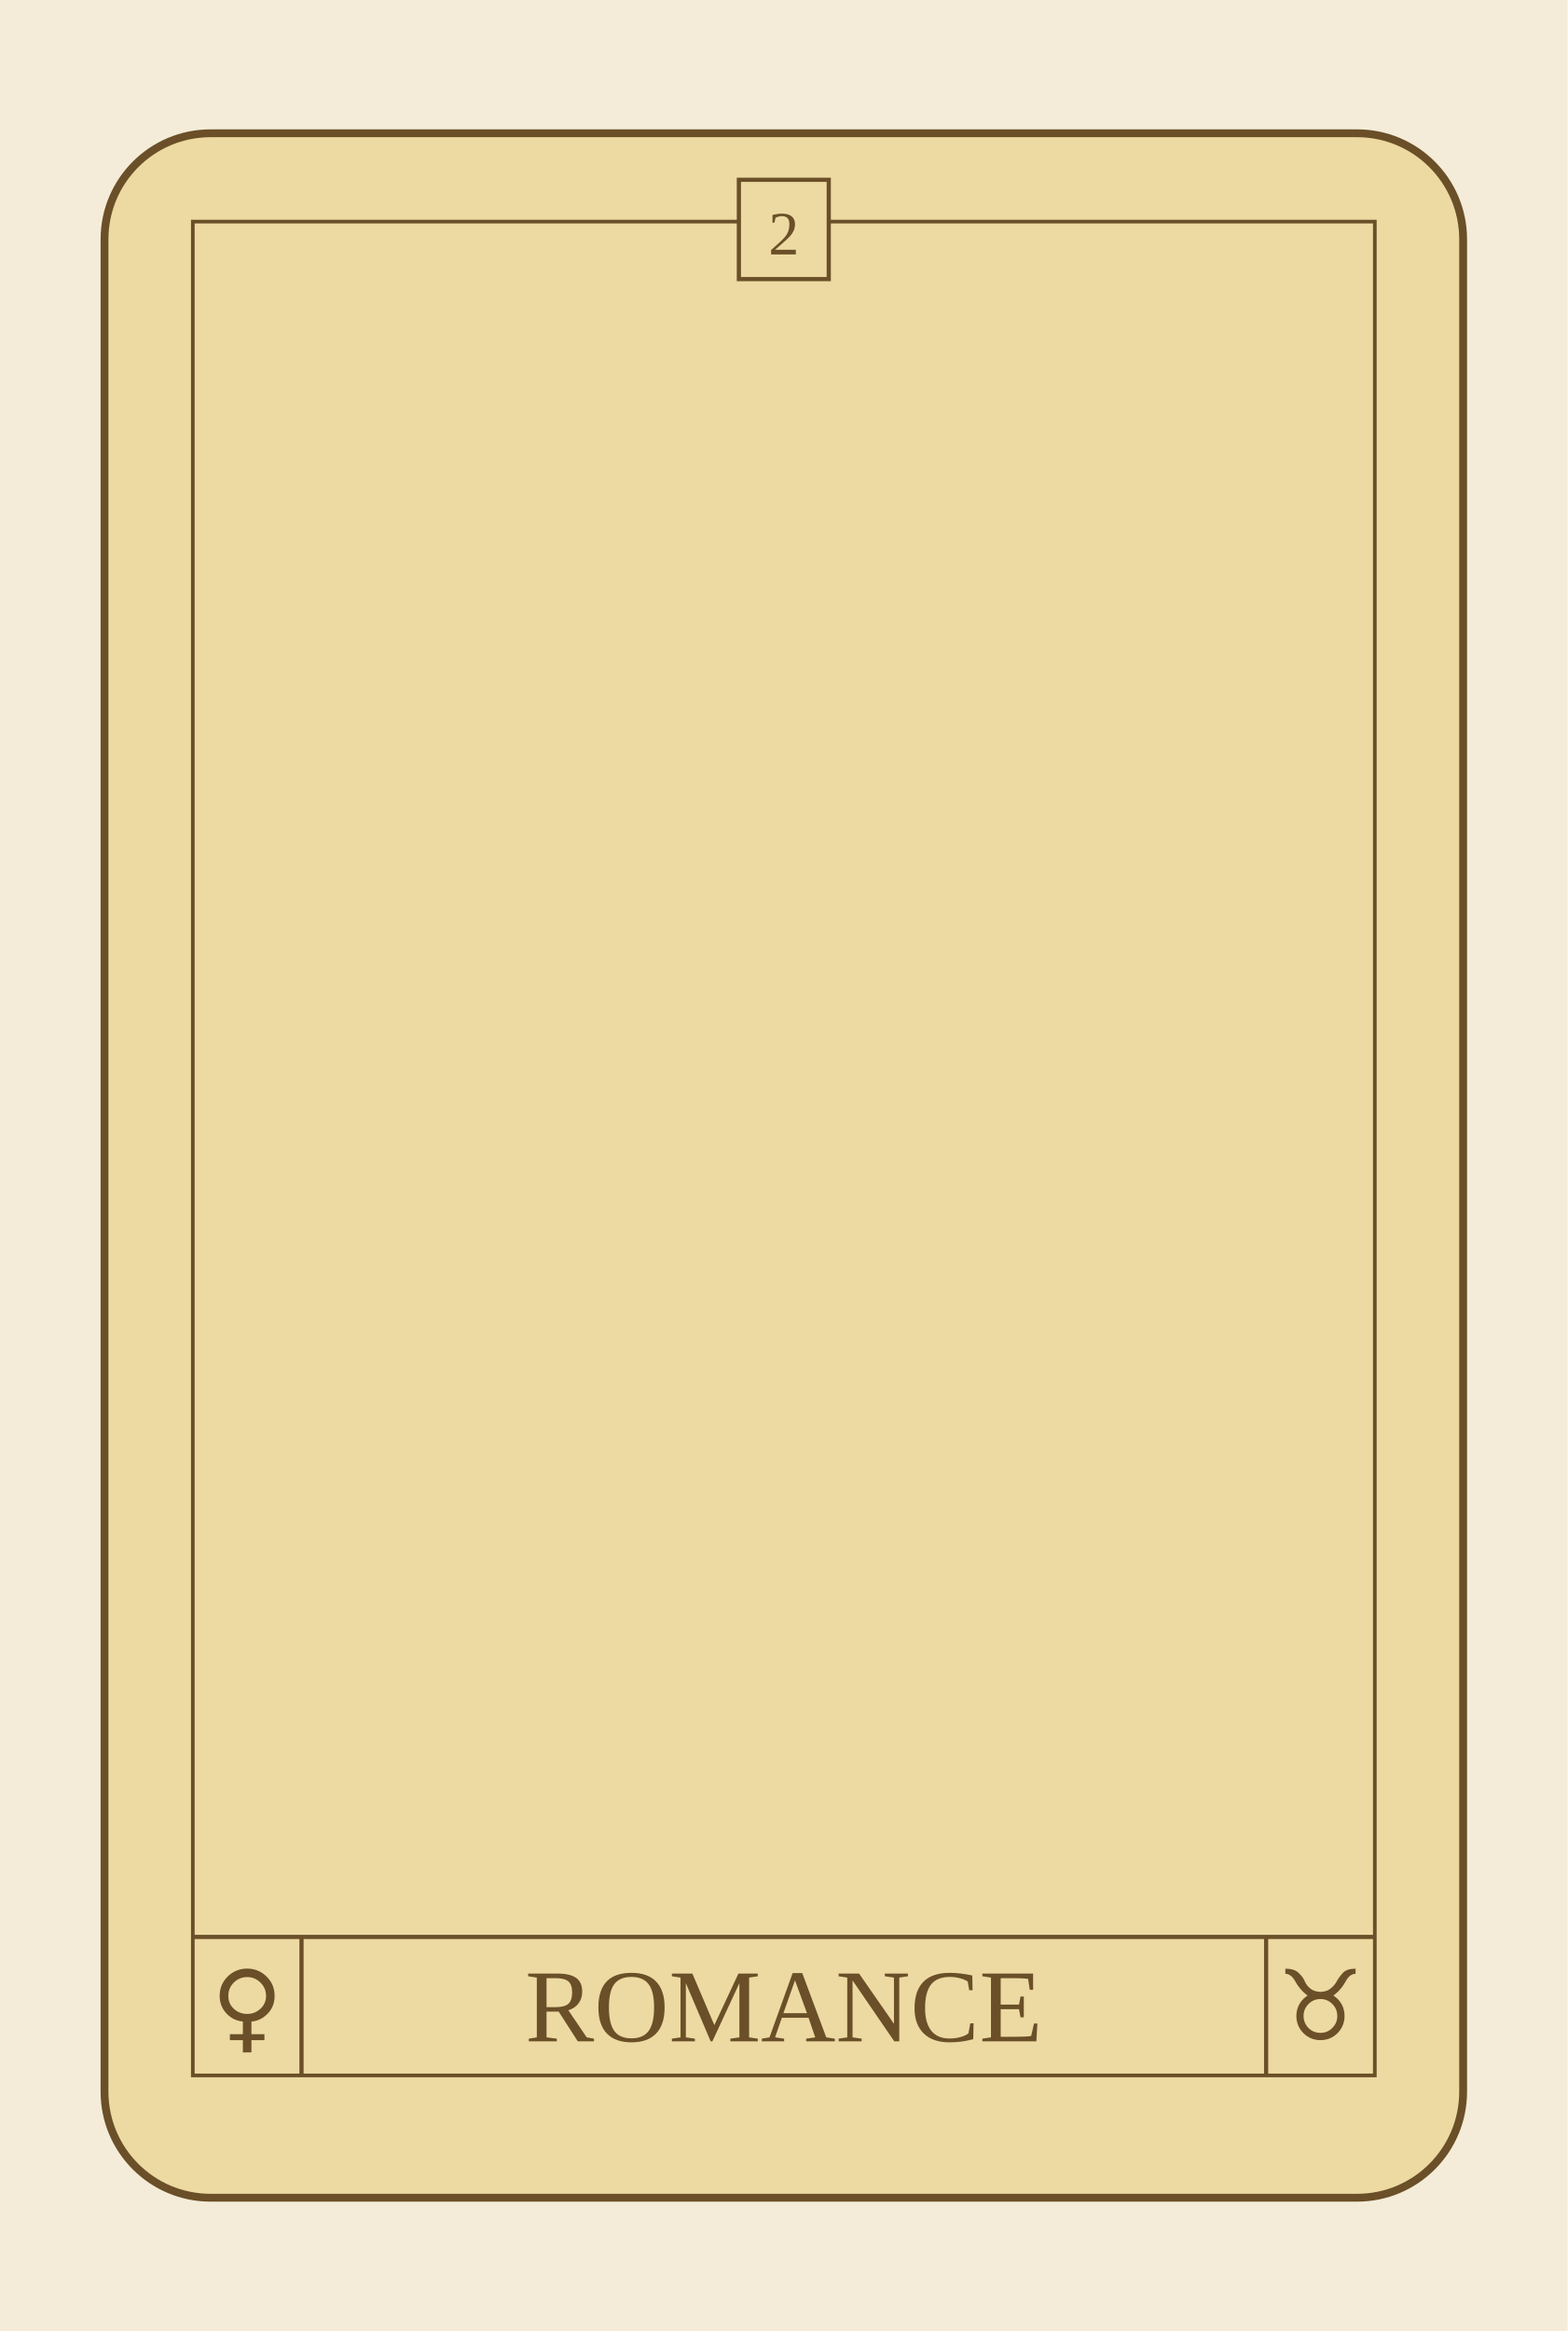
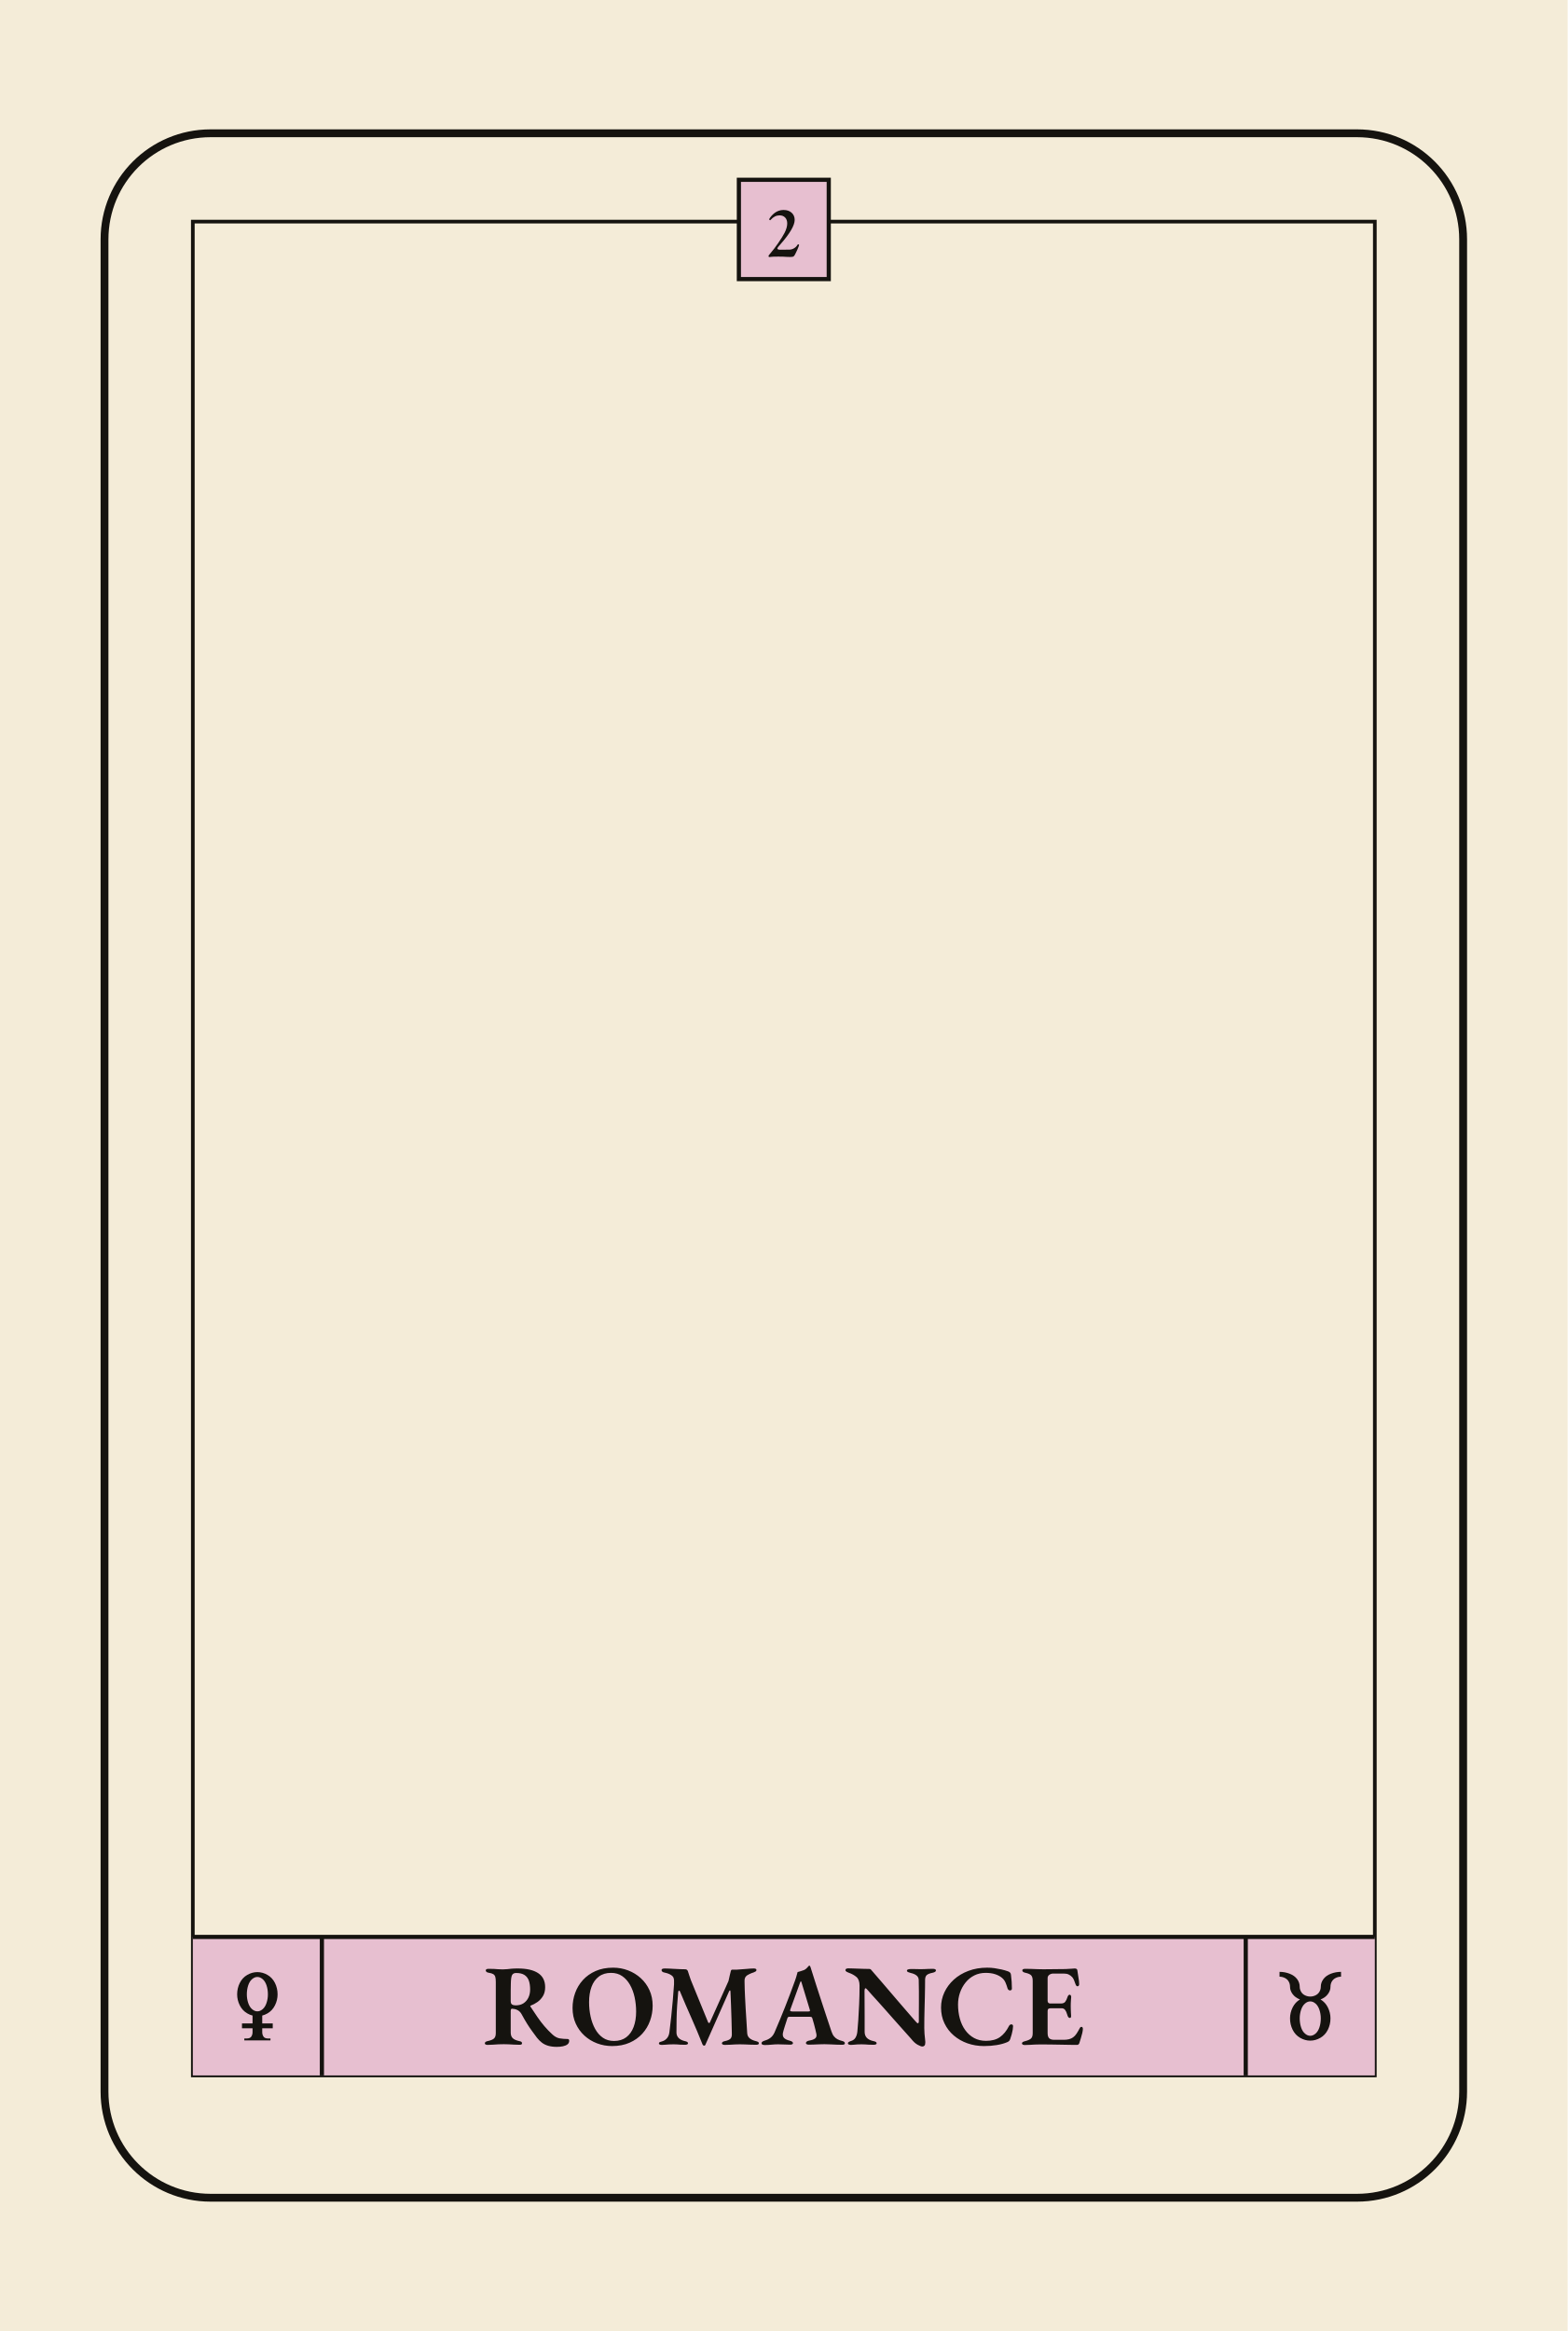
- <svg xmlns="http://www.w3.org/2000/svg" viewBox="0 0 300 446" font-family="Georgia, 'Times New Roman', serif">
+ <svg xmlns="http://www.w3.org/2000/svg" viewBox="0 0 300 446">
  <rect width="300" height="446" fill="#f4ecd8" />
-   <rect x="20.0" y="25.5" width="260" height="395" rx="20.3" fill="#ecdaa2" stroke="#6a4f28" stroke-width="1.5" />
-   <rect x="36.9" y="42.4" width="226.2" height="354.7" fill="none" stroke="#6a4f28" stroke-width="0.7" />
-   <g fill="none" stroke="#6a4f28" stroke-width="0.8">
+   <rect x="20.0" y="25.5" width="260" height="395" rx="20.3" fill="#f4ecd8" stroke="#15130f" stroke-width="1.5" />
+   <rect x="36.9" y="42.4" width="226.2" height="354.7" fill="none" stroke="#15130f" stroke-width="0.7" />
+   <path d="M36.9,370.6 H263.1 V397.1 H36.9 Z" fill="#e7bfd0" />
+   <g fill="none" stroke="#15130f" stroke-width="0.8">
    <line x1="36.9" y1="370.6" x2="263.1" y2="370.6" />
-     <line x1="57.7" y1="370.6" x2="57.7" y2="397.1" />
-     <line x1="242.3" y1="370.6" x2="242.3" y2="397.1" />
+     <line x1="61.6" y1="370.6" x2="61.6" y2="397.1" />
+     <line x1="238.4" y1="370.6" x2="238.4" y2="397.1" />
  </g>
-   <rect x="141.4" y="34.4" width="17.2" height="19.0" fill="#ecdaa2" stroke="#6a4f28" stroke-width="0.8" />
-   <text x="150.0" y="44.7" text-anchor="middle" dominant-baseline="central" font-size="11.8" fill="#6a4f28">2</text>
-   <text x="47.30" y="383.87" text-anchor="middle" dominant-baseline="central" font-family="'Segoe UI Symbol','Apple Symbols','DejaVu Sans',sans-serif" font-size="18.72" fill="#6a4f28">♀</text>
-   <text x="252.70" y="383.87" text-anchor="middle" dominant-baseline="central" font-family="'Segoe UI Symbol','Apple Symbols','DejaVu Sans',sans-serif" font-size="18.72" fill="#6a4f28">♉</text>
-   <text x="150.0" y="383.9" text-anchor="middle" dominant-baseline="central" font-size="19.8" fill="#6a4f28">ROMANCE</text>
+   <rect x="141.4" y="34.4" width="17.2" height="19.0" fill="#e7bfd0" stroke="#15130f" stroke-width="0.8" />
+   <path d="M923.0 348Q946.0 348 948.0 331L946.0 321L931.0 277Q917.0 236 896.0 192L845.0 85Q815.0 23 792.5 9.5Q770.0 -4 697.0 -4Q653.0 -4 591.0 -1L506.0 4Q458.0 6 371.0 6Q208.0 6 167.0 -1Q139.0 -6 126.0 -6Q95.0 -6 95.0 21Q95.0 40 154.0 106Q246.0 211 365.0 383.0Q484.0 555 541.0 665Q617.0 813 617.0 932Q617.0 1035 559.0 1096.0Q501.0 1157 404.0 1157Q266.0 1157 156.0 1033Q146.0 1021 138.0 1021Q131.0 1021 122.5 1029.5Q114.0 1038 114.0 1046Q114.0 1059 145.0 1101.5Q176.0 1144 210.0 1176Q343.0 1307 517.0 1307Q655.0 1307 740.0 1230.5Q825.0 1154 825.0 1029Q825.0 803 432.0 355L384.0 300Q342.0 253 342.0 233Q342.0 198 426.0 198L590.0 200L686.0 201Q750.0 204 811.0 241.0Q872.0 278 902.0 333Q911.0 348 923.0 348Z" transform="matrix(0.006858 0 0 -0.006858 146.42 49.14)" fill="#15130f" />
+   <path d="M250.0 950Q250.0 859 278.0 774.5Q306.0 690 358.5 645.0Q411.0 600 467.0 600Q524.0 600 576.5 645.0Q629.0 690 657.0 774.5Q685.0 859 685.0 950Q685.0 1051 657.0 1135.5Q629.0 1220 576.5 1265.0Q524.0 1310 467.0 1310Q411.0 1310 358.5 1265.0Q306.0 1220 278.0 1135.5Q250.0 1051 250.0 950ZM368.0 513Q312.0 527 259.0 558Q158.0 616 104.0 724.5Q50.0 833 50.0 950Q50.0 1077 104.0 1185.5Q158.0 1294 258.5 1352.0Q359.0 1410 467.0 1410Q576.0 1410 676.5 1352.0Q777.0 1294 831.0 1185.5Q885.0 1077 885.0 950Q885.0 833 831.0 724.5Q777.0 616 677.0 558Q623.0 527 568.0 513V350H785.0V250H568.0V170Q568.0 120 593.0 80.0Q618.0 40 688.0 40H738.0V0H198.0V40H248.0Q318.0 40 343.0 80.0Q368.0 120 368.0 170V250H150.0V350H368.0Z" transform="matrix(0.009268 0 0 -0.009268 44.92 390.40)" fill="#15130f" />
+   <path d="M467.0 450Q467.0 349 495.0 264.5Q523.0 180 575.5 135.0Q628.0 90 684.0 90Q741.0 90 793.5 135.0Q846.0 180 874.0 264.5Q902.0 349 902.0 450Q902.0 541 874.0 625.5Q846.0 710 793.5 755.0Q741.0 800 684.0 800Q628.0 800 575.5 755.0Q523.0 710 495.0 625.5Q467.0 541 467.0 450ZM897.0 840Q995.0 782 1048.0 676Q1102.0 567 1102.0 450Q1102.0 323 1048.0 214.5Q994.0 106 893.5 48.0Q793.0 -10 684.0 -10Q576.0 -10 475.5 48.0Q375.0 106 321.0 214.5Q267.0 323 267.0 450Q267.0 567 321.0 676Q374.0 782 472.0 840Q374.0 878 321.0 950Q267.0 1022 267.0 1100Q267.0 1162 239.0 1210.5Q211.0 1259 158.5 1284.5Q106.0 1310 50.0 1310V1410Q158.0 1410 258.5 1371.5Q359.0 1333 413.0 1260.5Q467.0 1188 467.0 1100Q467.0 1048 495.0 999.5Q523.0 951 575.5 925.5Q628.0 900 684.0 900Q741.0 900 793.5 925.5Q846.0 951 874.0 999.5Q902.0 1048 902.0 1100Q902.0 1188 956.0 1260.5Q1010.0 1333 1110.5 1371.5Q1211.0 1410 1320.0 1410V1310Q1263.0 1310 1210.5 1284.5Q1158.0 1259 1130.0 1210.5Q1102.0 1162 1102.0 1100Q1102.0 1022 1048.0 950Q995.0 878 897.0 840Z" transform="matrix(0.009268 0 0 -0.009268 244.40 390.35)" fill="#15130f" />
+   <path d="M642.0 -21Q599.0 -21 567.0 -11.5Q535.0 -2 512.0 16.0Q489.0 34 470.0 58Q448.0 88 427.0 116.5Q406.0 145 384.5 179.5Q363.0 214 337.0 262Q324.0 285 304.0 296Q291.0 303 277.5 306.0Q264.0 309 255.0 309Q249.0 310 246.0 304.0Q243.0 298 243.0 289V103Q243.0 72 259.5 55.0Q276.0 38 316.0 29Q329.0 27 335.0 22.5Q341.0 18 341.0 10Q341.0 3 335.5 0.0Q330.0 -3 319.0 -3Q296.0 -3 272.0 -1.5Q248.0 0 225.5 1.0Q203.0 2 183.0 2Q161.0 2 137.5 1.0Q114.0 0 90.0 -2.0Q66.0 -4 42.0 -4Q33.0 -4 26.0 -0.5Q19.0 3 19.0 9Q19.0 24 44.0 29Q82.0 37 98.0 51.0Q114.0 65 114.0 98V540Q114.0 569 109.5 584.5Q105.0 600 92.0 608.0Q79.0 616 53.0 620Q39.0 622 33.0 628.0Q27.0 634 27.0 640Q27.0 647 33.5 650.5Q40.0 654 51.0 654Q81.0 654 99.0 653.0Q117.0 652 133.5 650.5Q150.0 649 173.0 649Q195.0 649 212.0 651.0Q229.0 653 250.0 655.0Q271.0 657 304.0 657Q419.0 657 480.0 617.0Q541.0 577 541.0 495Q541.0 450 522.0 418.5Q503.0 387 474.5 367.0Q446.0 347 416.0 336Q412.0 335 412.5 331.0Q413.0 327 416.0 324Q446.0 278 474.5 236.5Q503.0 195 534.5 158.0Q566.0 121 603.0 87Q634.0 58 666.5 52.5Q699.0 47 734.0 47Q749.0 47 749.0 32Q749.0 12 734.0 0.5Q719.0 -11 694.5 -16.0Q670.0 -21 642.0 -21ZM286.0 338Q327.0 338 354.5 356.5Q382.0 375 396.5 406.0Q411.0 437 411.0 475Q411.0 520 400.0 551.5Q389.0 583 362.5 600.5Q336.0 618 290.0 618Q264.0 618 254.5 599.5Q245.0 581 244.0 525Q243.0 502 243.0 464.5Q243.0 427 243.0 375Q243.0 353 254.5 345.5Q266.0 338 286.0 338ZM1120.0 -14Q1052.0 -14 990.0 9.5Q928.0 33 880.5 76.5Q833.0 120 805.5 180.5Q778.0 241 778.0 315Q778.0 383 800.5 445.5Q823.0 508 867.5 557.0Q912.0 606 977.5 635.0Q1043.0 664 1129.0 664Q1197.0 664 1258.5 640.5Q1320.0 617 1368.0 573.5Q1416.0 530 1443.5 469.5Q1471.0 409 1471.0 335Q1471.0 268 1448.5 205.0Q1426.0 142 1381.5 93.0Q1337.0 44 1271.5 15.0Q1206.0 -14 1120.0 -14ZM1137.0 30Q1200.0 30 1242.5 62.0Q1285.0 94 1306.5 151.5Q1328.0 209 1328.0 284Q1328.0 348 1315.0 408.0Q1302.0 468 1275.0 515.5Q1248.0 563 1207.5 591.0Q1167.0 619 1111.0 619Q1048.0 619 1005.5 587.0Q963.0 555 942.0 498.0Q921.0 441 921.0 366Q921.0 302 934.0 242.0Q947.0 182 973.5 134.0Q1000.0 86 1040.5 58.0Q1081.0 30 1137.0 30ZM1550.0 -4Q1538.0 -4 1531.5 -0.5Q1525.0 3 1525.0 9Q1525.0 17 1533.5 20.5Q1542.0 24 1554.0 27Q1578.0 34 1595.0 54.0Q1612.0 74 1616.0 106Q1624.0 167 1631.5 239.0Q1639.0 311 1645.5 384.0Q1652.0 457 1656.0 521Q1656.0 528 1656.0 537.0Q1656.0 546 1656.0 555Q1655.0 570 1650.5 579.5Q1646.0 589 1635.0 597Q1621.0 607 1606.0 612.5Q1591.0 618 1572.0 622Q1561.0 624 1554.5 629.5Q1548.0 635 1548.0 643Q1548.0 651 1556.0 654.0Q1564.0 657 1577.0 657Q1590.0 657 1612.0 656.0Q1634.0 655 1659.5 653.5Q1685.0 652 1710.0 651.0Q1735.0 650 1754.0 650Q1762.0 650 1768.0 645.0Q1774.0 640 1776.0 633Q1782.0 614 1788.0 596.0Q1794.0 578 1801.0 558L1951.0 191Q1954.0 186 1959.0 185.5Q1964.0 185 1966.0 190L2127.0 548Q2134.0 577 2138.5 599.0Q2143.0 621 2147.0 634Q2150.0 647 2160.0 647H2201.0Q2239.0 649 2281.0 653.0Q2323.0 657 2346.0 657Q2354.0 657 2361.5 654.5Q2369.0 652 2369.0 644Q2369.0 636 2363.0 632.0Q2357.0 628 2345.0 623Q2337.0 621 2326.0 616.5Q2315.0 612 2307.0 608Q2286.0 599 2275.5 585.0Q2265.0 571 2266.0 545Q2267.0 474 2270.0 417.5Q2273.0 361 2275.5 311.5Q2278.0 262 2282.0 210.5Q2286.0 159 2289.0 97Q2291.0 69 2310.5 53.0Q2330.0 37 2363.0 29Q2375.0 26 2382.5 22.0Q2390.0 18 2390.0 10Q2390.0 3 2383.5 0.0Q2377.0 -3 2366.0 -3Q2343.0 -3 2318.0 -2.0Q2293.0 -1 2269.5 0.0Q2246.0 1 2225.0 1Q2205.0 1 2184.0 0.0Q2163.0 -1 2141.0 -2.5Q2119.0 -4 2095.0 -4Q2085.0 -4 2077.5 -0.5Q2070.0 3 2070.0 9Q2070.0 17 2077.5 22.0Q2085.0 27 2097.0 29Q2131.0 36 2144.5 50.0Q2158.0 64 2156.0 97Q2155.0 162 2153.0 222.0Q2151.0 282 2149.0 341.0Q2147.0 400 2144.0 460Q2143.0 468 2139.5 467.5Q2136.0 467 2132.0 459L1928.0 -1Q1924.0 -12 1915.0 -10.5Q1906.0 -9 1903.0 -1Q1857.0 115 1806.5 228.5Q1756.0 342 1707.0 459Q1704.0 467 1698.5 465.0Q1693.0 463 1692.0 454Q1687.0 398 1683.0 338.5Q1679.0 279 1678.0 220.0Q1677.0 161 1677.0 103Q1677.0 76 1694.5 57.0Q1712.0 38 1748.0 29Q1760.0 27 1768.5 22.5Q1777.0 18 1777.0 10Q1777.0 3 1769.0 0.0Q1761.0 -3 1751.0 -3Q1724.0 -3 1710.0 -2.0Q1696.0 -1 1684.0 0.0Q1672.0 1 1652.0 1Q1631.0 1 1612.5 0.0Q1594.0 -1 1578.0 -2.5Q1562.0 -4 1550.0 -4ZM2441.0 -5Q2429.0 -5 2421.0 -1.5Q2413.0 2 2413.0 10Q2413.0 19 2420.5 24.0Q2428.0 29 2440.0 33Q2469.0 41 2490.5 57.5Q2512.0 74 2525.0 103Q2550.0 162 2573.0 216.5Q2596.0 271 2617.0 325.0Q2638.0 379 2659.5 435.0Q2681.0 491 2703.0 553Q2714.0 584 2718.0 601.0Q2722.0 618 2725.0 626Q2740.0 630 2753.0 634.0Q2766.0 638 2782.0 644Q2796.0 651 2806.0 662.0Q2816.0 673 2821.0 679Q2824.0 681 2827.0 681.5Q2830.0 682 2833.0 677Q2836.0 671 2838.0 665.0Q2840.0 659 2842.0 652Q2864.0 581 2887.5 508.5Q2911.0 436 2934.0 365.5Q2957.0 295 2978.5 230.5Q3000.0 166 3018.0 112Q3027.0 85 3040.5 69.0Q3054.0 53 3070.5 44.5Q3087.0 36 3107.0 31Q3120.0 28 3127.0 23.0Q3134.0 18 3134.0 9Q3134.0 3 3127.5 0.0Q3121.0 -3 3111.0 -3Q3093.0 -3 3065.5 -2.0Q3038.0 -1 3009.0 0.5Q2980.0 2 2957.0 2Q2937.0 2 2912.5 1.0Q2888.0 0 2863.5 -1.0Q2839.0 -2 2822.0 -2Q2812.0 -2 2804.5 1.5Q2797.0 5 2797.0 12Q2797.0 20 2805.0 25.5Q2813.0 31 2824.0 33Q2860.0 39 2876.0 51.5Q2892.0 64 2888.0 88Q2885.0 105 2879.0 128.5Q2873.0 152 2866.5 177.5Q2860.0 203 2853.0 224Q2851.0 232 2847.0 235.5Q2843.0 239 2832.0 239H2652.0Q2645.0 239 2641.0 234.5Q2637.0 230 2635.0 221Q2631.0 208 2625.5 191.5Q2620.0 175 2614.5 157.5Q2609.0 140 2604.5 125.0Q2600.0 110 2598.0 99Q2593.0 72 2607.5 56.5Q2622.0 41 2658.0 32Q2685.0 25 2685.0 11Q2685.0 5 2678.5 1.5Q2672.0 -2 2660.0 -2Q2637.0 -2 2612.0 -0.5Q2587.0 1 2557.0 1Q2527.0 1 2498.5 -2.0Q2470.0 -5 2441.0 -5ZM2679.0 285H2818.0Q2832.0 285 2832.0 291Q2832.0 294 2831.5 296.0Q2831.0 298 2830.0 302L2760.0 533Q2756.0 547 2753.0 547Q2751.0 547 2746.0 534L2662.0 302Q2660.0 297 2660.0 294Q2660.0 289 2665.5 287.0Q2671.0 285 2679.0 285ZM3804.0 -18Q3792.0 -18 3764.0 -3.0Q3736.0 12 3707.0 49Q3690.0 68 3665.5 95.5Q3641.0 123 3611.5 156.0Q3582.0 189 3550.0 225.0Q3518.0 261 3486.5 297.0Q3455.0 333 3425.0 366.0Q3395.0 399 3370.0 426.5Q3345.0 454 3328.0 474Q3324.0 479 3319.5 482.5Q3315.0 486 3312.0 486Q3308.0 486 3306.0 479.0Q3304.0 472 3304.0 466Q3304.0 420 3304.5 357.0Q3305.0 294 3305.0 229.0Q3305.0 164 3305.0 109Q3305.0 78 3323.0 58.0Q3341.0 38 3380.0 29Q3392.0 27 3400.5 22.5Q3409.0 18 3409.0 10Q3409.0 3 3401.0 0.0Q3393.0 -3 3383.0 -3Q3356.0 -3 3340.0 -2.0Q3324.0 -1 3311.0 0.0Q3298.0 1 3278.0 1Q3257.0 1 3240.5 0.0Q3224.0 -1 3211.0 -2.5Q3198.0 -4 3186.0 -4Q3176.0 -4 3168.0 -0.5Q3160.0 3 3160.0 9Q3160.0 17 3167.5 21.5Q3175.0 26 3188.0 30Q3214.0 38 3226.5 59.5Q3239.0 81 3242.0 111Q3246.0 149 3250.0 210.5Q3254.0 272 3257.5 349.0Q3261.0 426 3261.0 508Q3261.0 560 3234.5 583.0Q3208.0 606 3168.0 620Q3161.0 622 3150.0 628.0Q3139.0 634 3139.0 643Q3139.0 652 3147.0 655.0Q3155.0 658 3164.0 658Q3185.0 658 3206.0 657.0Q3227.0 656 3248.5 655.5Q3270.0 655 3293.5 654.0Q3317.0 653 3344.0 653Q3353.0 653 3357.5 649.5Q3362.0 646 3366.0 640Q3382.0 621 3407.0 592.5Q3432.0 564 3461.5 529.5Q3491.0 495 3523.5 457.0Q3556.0 419 3588.5 381.0Q3621.0 343 3651.0 308.5Q3681.0 274 3705.5 245.5Q3730.0 217 3746.0 199Q3750.0 195 3755.5 189.0Q3761.0 183 3765.0 183Q3773.0 183 3774.0 200Q3774.0 226 3774.0 266.5Q3774.0 307 3774.5 356.5Q3775.0 406 3774.5 458.0Q3774.0 510 3773.0 558Q3772.0 583 3752.5 597.5Q3733.0 612 3704.0 618Q3692.0 621 3681.5 625.5Q3671.0 630 3671.0 639Q3671.0 646 3681.5 649.0Q3692.0 652 3701.0 652Q3721.0 652 3734.5 652.0Q3748.0 652 3760.0 651.5Q3772.0 651 3785.0 651Q3807.0 651 3821.0 651.5Q3835.0 652 3851.5 653.0Q3868.0 654 3895.0 654Q3907.0 654 3914.5 650.5Q3922.0 647 3922.0 641Q3922.0 626 3893.0 620Q3858.0 613 3843.5 601.0Q3829.0 589 3828.0 561Q3828.0 536 3827.5 497.0Q3827.0 458 3826.0 412.0Q3825.0 366 3823.5 318.0Q3822.0 270 3821.5 224.0Q3821.0 178 3821.0 141Q3821.0 117 3823.0 92.0Q3825.0 67 3827.5 47.5Q3830.0 28 3830.0 20Q3830.0 -2 3823.0 -10.0Q3816.0 -18 3804.0 -18ZM4337.0 -14Q4262.0 -14 4195.0 9.5Q4128.0 33 4076.5 77.0Q4025.0 121 3995.5 182.5Q3966.0 244 3966.0 319Q3966.0 389 3995.0 451.0Q4024.0 513 4077.0 561.0Q4130.0 609 4203.5 636.5Q4277.0 664 4365.0 664Q4399.0 664 4429.5 659.5Q4460.0 655 4489.0 648.5Q4518.0 642 4546.0 632Q4557.0 628 4563.5 621.0Q4570.0 614 4571.0 602Q4575.0 572 4577.0 542.5Q4579.0 513 4579.0 484Q4580.0 474 4572.0 469.5Q4564.0 465 4555.0 468.5Q4546.0 472 4542.0 483Q4534.0 511 4523.5 535.5Q4513.0 560 4492.0 577Q4469.0 596 4434.0 607.5Q4399.0 619 4352.0 619Q4298.0 619 4254.0 597.0Q4210.0 575 4178.5 536.0Q4147.0 497 4130.0 448.0Q4113.0 399 4113.0 345Q4113.0 281 4128.5 224.0Q4144.0 167 4175.5 123.5Q4207.0 80 4252.0 55.5Q4297.0 31 4355.0 31Q4429.0 31 4475.0 63.0Q4521.0 95 4553.0 158Q4561.0 174 4575.0 173.5Q4589.0 173 4589.0 157Q4589.0 145 4586.0 127.0Q4583.0 109 4577.5 88.5Q4572.0 68 4565.0 48Q4561.0 36 4555.0 30.0Q4549.0 24 4537.0 19Q4499.0 3 4447.5 -5.5Q4396.0 -14 4337.0 -14ZM4690.0 -5Q4679.0 -5 4672.5 -1.0Q4666.0 3 4666.0 9Q4666.0 22 4692.0 28Q4728.0 37 4743.5 50.5Q4759.0 64 4759.0 97V550Q4759.0 584 4745.5 598.0Q4732.0 612 4695.0 620Q4681.0 623 4675.0 628.5Q4669.0 634 4669.0 640Q4669.0 647 4675.5 650.5Q4682.0 654 4693.0 654Q4722.0 654 4748.5 653.0Q4775.0 652 4800.0 651.0Q4825.0 650 4852.0 650Q4898.0 650 4949.5 651.0Q5001.0 652 5042.0 652Q5075.0 653 5096.5 655.0Q5118.0 657 5122.0 657Q5129.0 657 5136.5 654.0Q5144.0 651 5145.0 642Q5149.0 609 5155.0 577.0Q5161.0 545 5161.0 521Q5161.0 512 5156.5 507.5Q5152.0 503 5147.0 503Q5142.0 503 5138.0 506.5Q5134.0 510 5131.0 517Q5123.0 540 5116.0 557.0Q5109.0 574 5100.0 583Q5087.0 597 5070.0 605.0Q5053.0 613 5029.0 613H4936.0Q4918.0 613 4903.0 602.5Q4888.0 592 4888.0 573V377Q4888.0 366 4894.5 360.0Q4901.0 354 4910.0 354H5002.0Q5029.0 354 5040.5 369.0Q5052.0 384 5060.0 410Q5067.0 430 5079.0 430Q5084.0 430 5088.0 424.5Q5092.0 419 5092.0 410Q5091.0 400 5090.0 386.0Q5089.0 372 5088.5 358.0Q5088.0 344 5088.0 333Q5088.0 321 5088.5 306.0Q5089.0 291 5089.5 276.5Q5090.0 262 5091.0 252Q5092.0 241 5089.5 235.0Q5087.0 229 5081.0 229Q5065.0 229 5058.0 257Q5050.0 285 5039.0 299.0Q5028.0 313 5009.0 313H4915.0Q4902.0 313 4895.0 308.0Q4888.0 303 4888.0 289V99Q4888.0 66 4902.0 53.0Q4916.0 40 4945.0 40H5027.0Q5052.0 40 5072.5 45.0Q5093.0 50 5108.0 61Q5125.0 73 5138.5 93.5Q5152.0 114 5165.0 139Q5169.0 147 5173.0 149.5Q5177.0 152 5183.0 152Q5188.0 151 5190.5 146.0Q5193.0 141 5193.0 135Q5193.0 121 5188.0 99.0Q5183.0 77 5175.5 53.5Q5168.0 30 5162.0 10Q5159.0 3 5154.0 -0.5Q5149.0 -4 5142.0 -4Q5118.0 -4 5080.5 -3.5Q5043.0 -3 4999.0 -2.0Q4955.0 -1 4909.0 -0.5Q4863.0 0 4821.0 0Q4800.0 0 4778.5 -1.0Q4757.0 -2 4735.0 -3.5Q4713.0 -5 4690.0 -5Z" transform="matrix(0.02212 0 0 -0.02212 92.36 391.17)" fill="#15130f" />
</svg>
